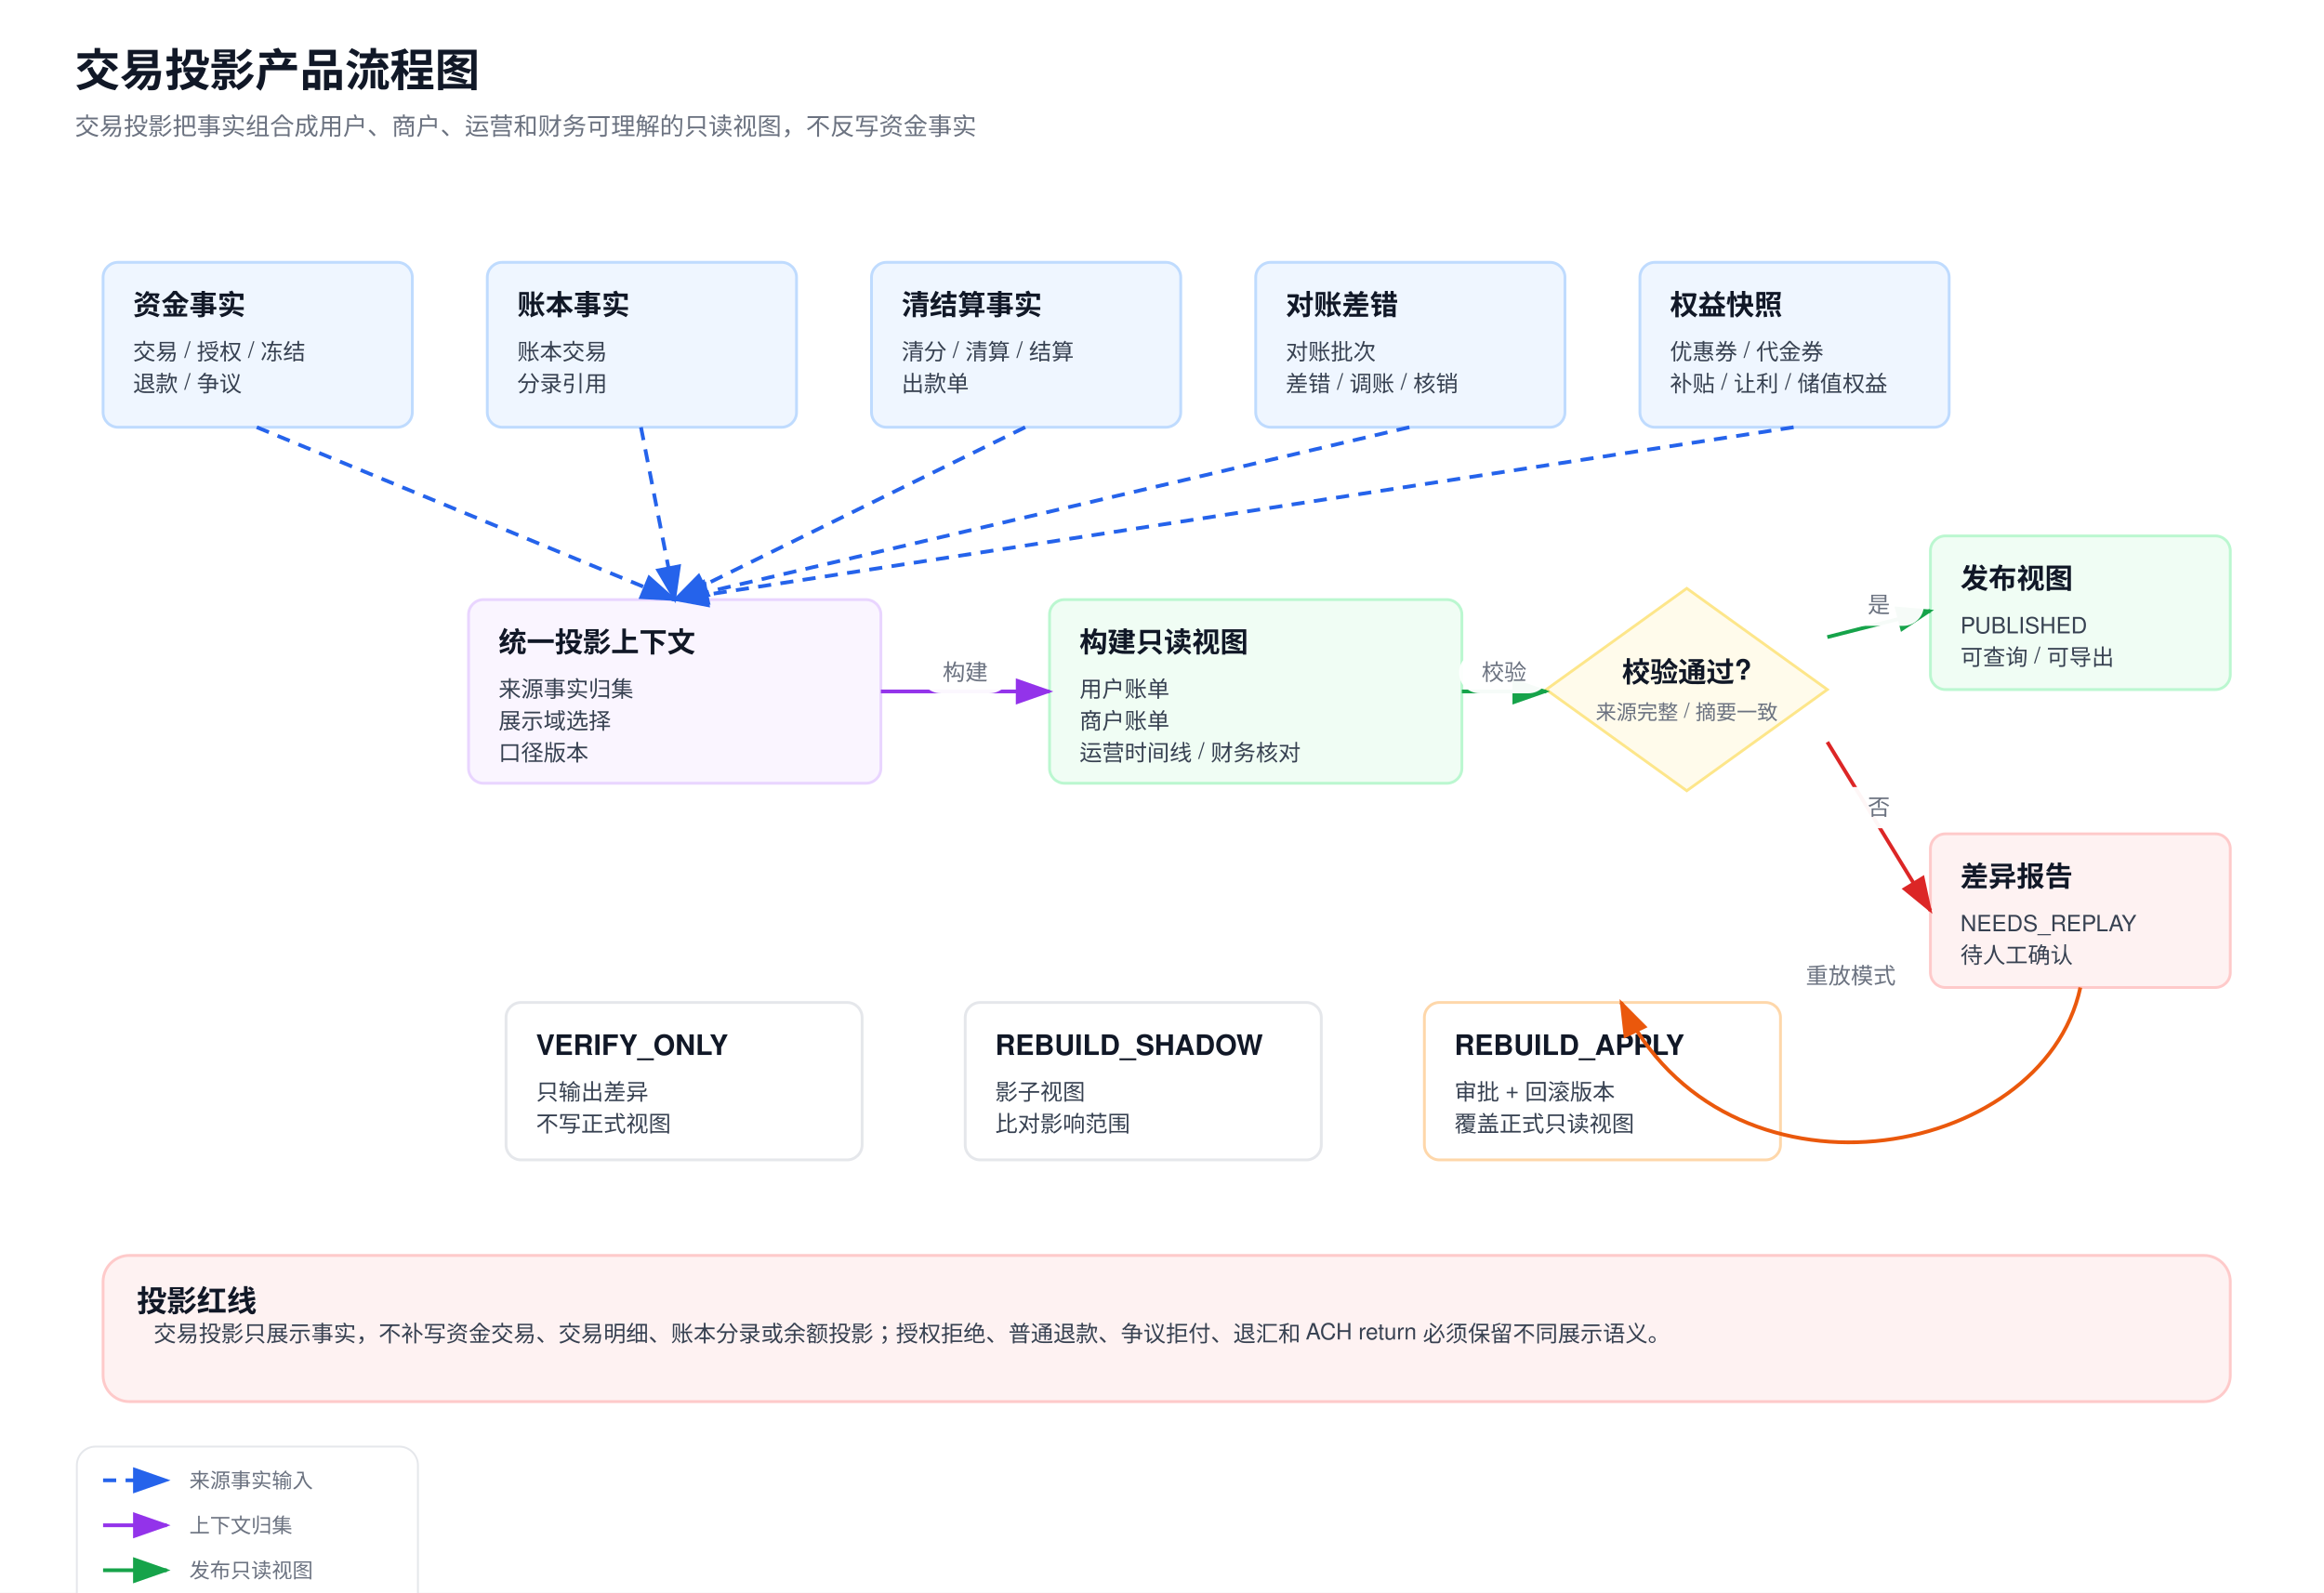
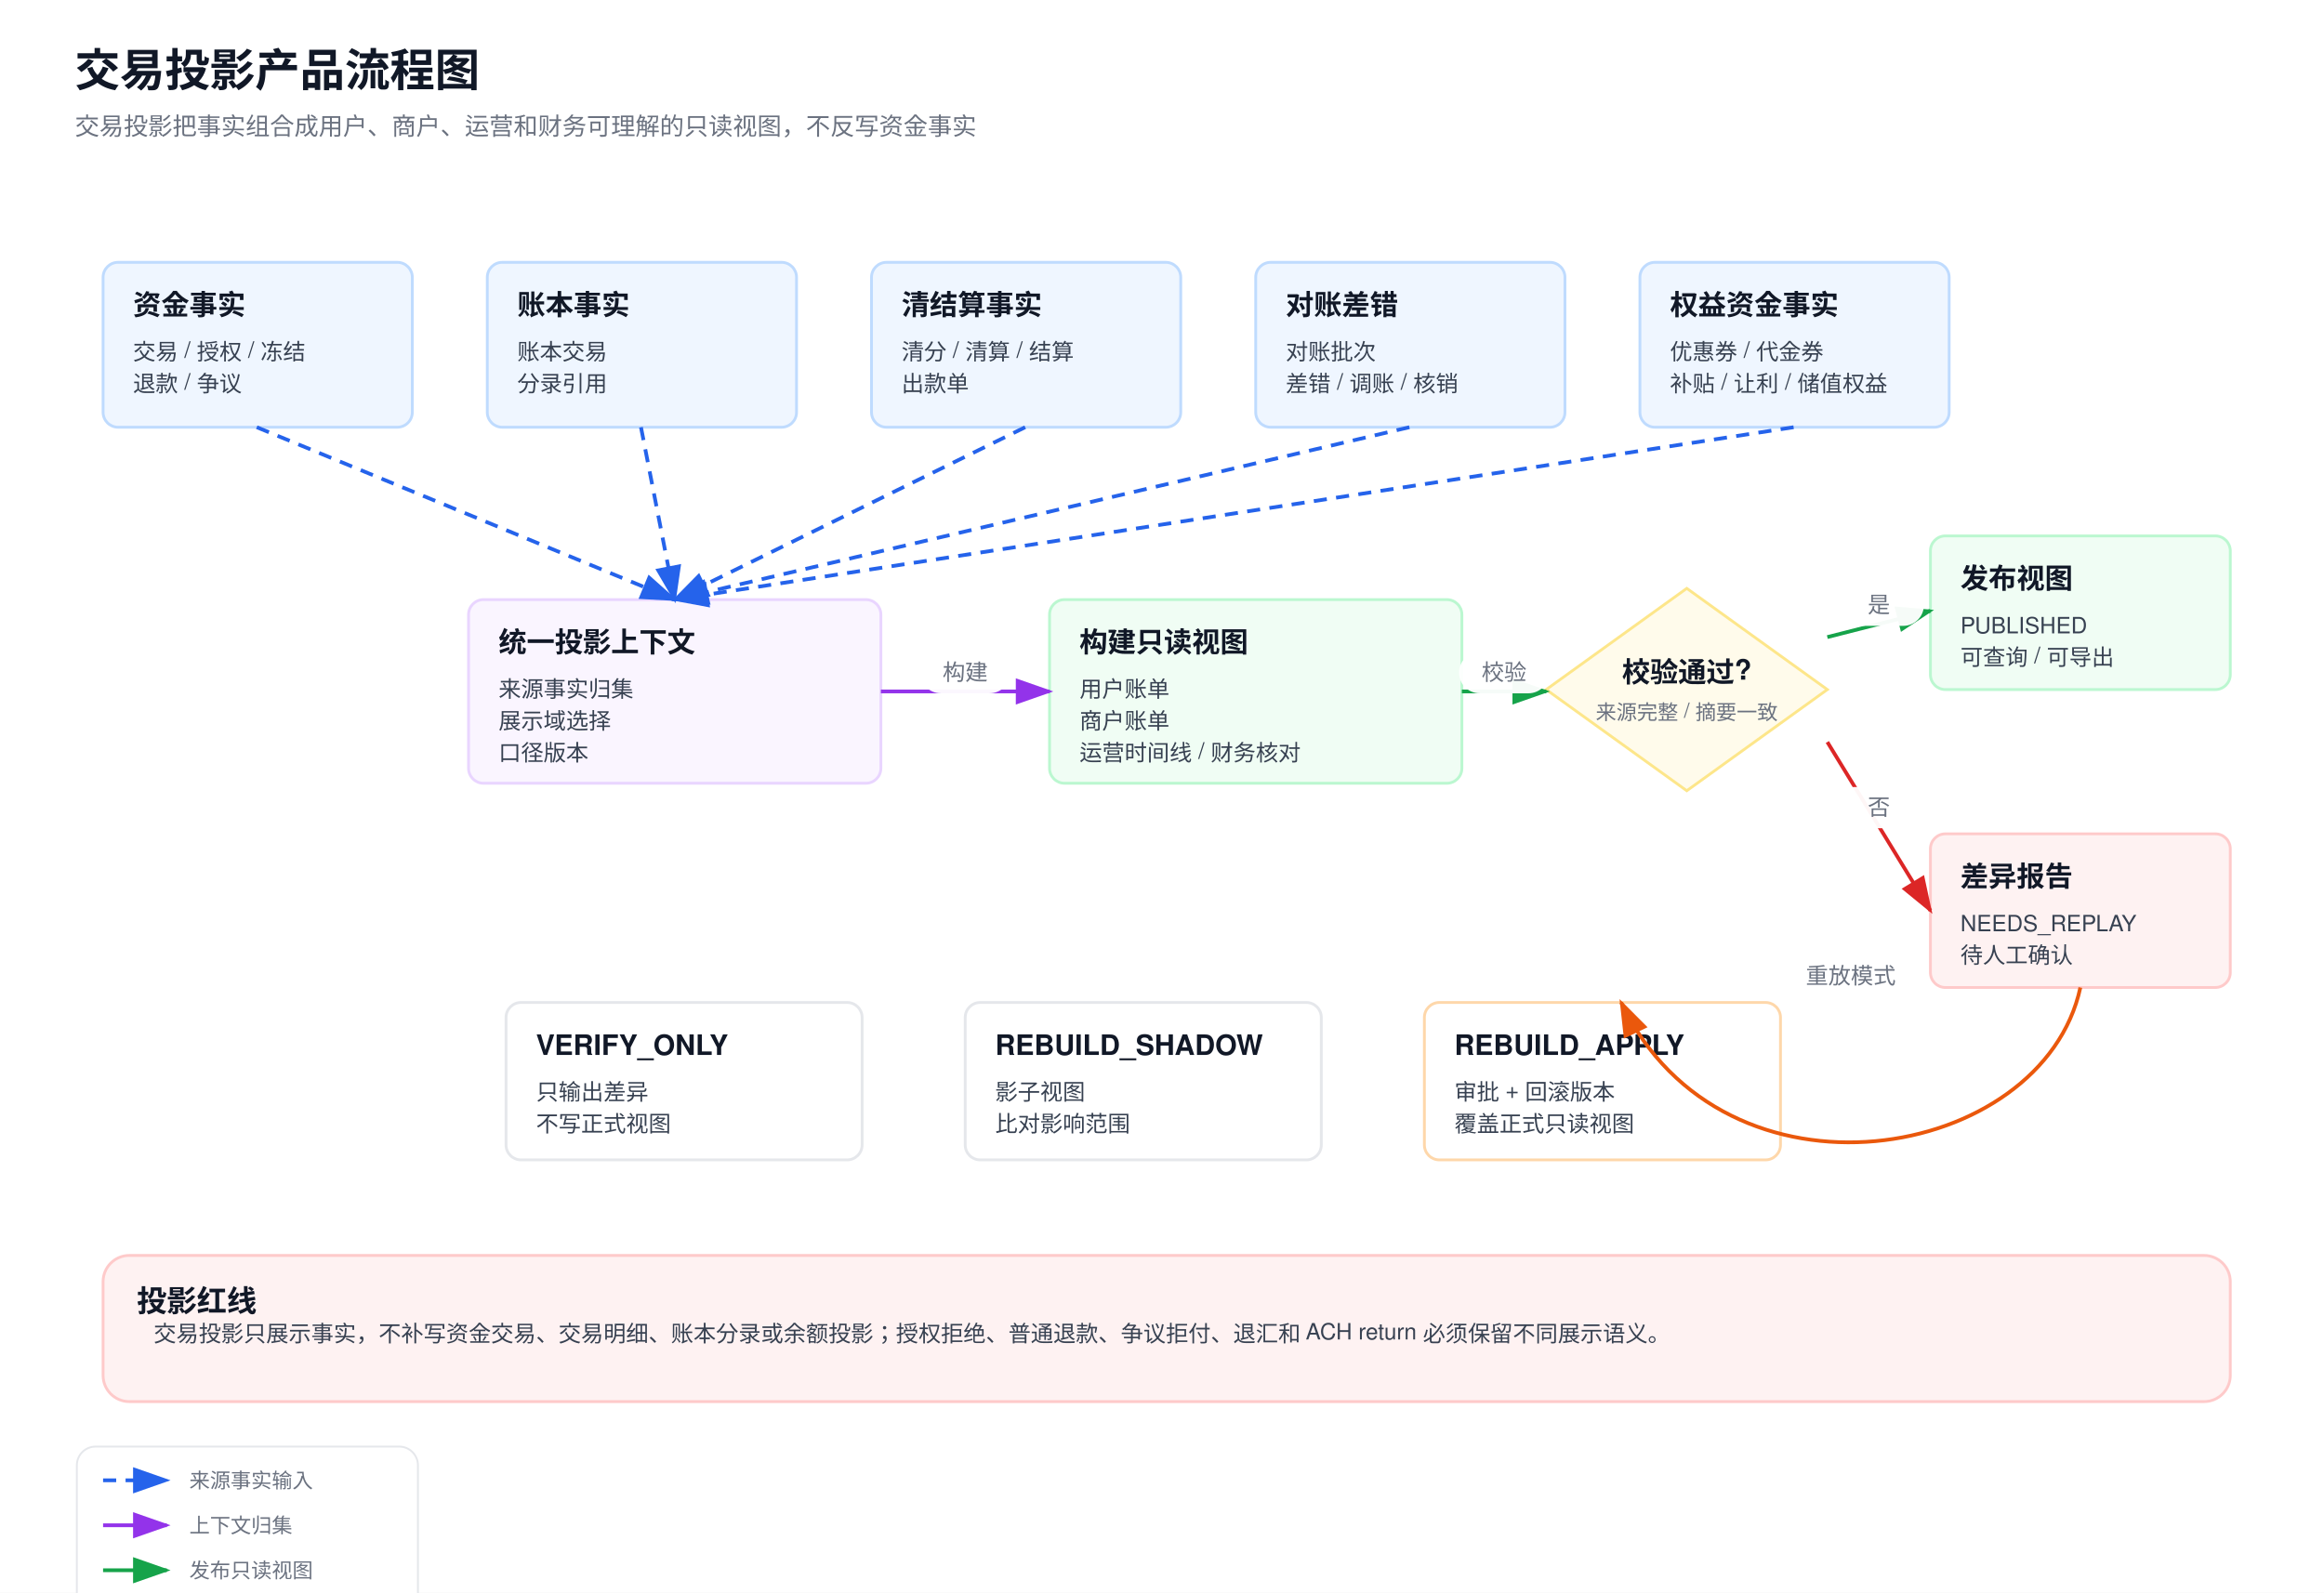
<svg xmlns="http://www.w3.org/2000/svg" viewBox="0 0 1240 850" width="1240" height="850" role="img" aria-label="交易投影产品流程图">
  <style>
text { font-family: 'Helvetica Neue', Helvetica, Arial, 'PingFang SC', 'Microsoft YaHei', 'Microsoft JhengHei', 'SimHei', sans-serif; }
.title { font-size: 24px; font-weight: 700; fill: #111827; }
.subtitle { font-size: 13px; fill: #6b7280; }
.node-title { font-size: 15px; font-weight: 700; fill: #111827; }
.node-text { font-size: 12px; fill: #374151; }
.small { font-size: 11px; fill: #6b7280; }
.lane-title { font-size: 16px; font-weight: 700; fill: #111827; }
.label { font-size: 12px; fill: #6b7280; }
</style>
  <defs>
    <marker id="arrow-blue" markerWidth="10" markerHeight="7" refX="9" refY="3.5" orient="auto" markerUnits="strokeWidth">
      <polygon points="0 0, 10 3.5, 0 7" fill="#2563eb" />
    </marker>
    <marker id="arrow-green" markerWidth="10" markerHeight="7" refX="9" refY="3.5" orient="auto" markerUnits="strokeWidth">
      <polygon points="0 0, 10 3.5, 0 7" fill="#16a34a" />
    </marker>
    <marker id="arrow-rose" markerWidth="10" markerHeight="7" refX="9" refY="3.5" orient="auto" markerUnits="strokeWidth">
      <polygon points="0 0, 10 3.5, 0 7" fill="#dc2626" />
    </marker>
    <marker id="arrow-purple" markerWidth="10" markerHeight="7" refX="9" refY="3.5" orient="auto" markerUnits="strokeWidth">
      <polygon points="0 0, 10 3.5, 0 7" fill="#9333ea" />
    </marker>
    <marker id="arrow-orange" markerWidth="10" markerHeight="7" refX="9" refY="3.5" orient="auto" markerUnits="strokeWidth">
      <polygon points="0 0, 10 3.5, 0 7" fill="#ea580c" />
    </marker>
    <marker id="arrow-gray" markerWidth="10" markerHeight="7" refX="9" refY="3.5" orient="auto" markerUnits="strokeWidth">
      <polygon points="0 0, 10 3.5, 0 7" fill="#6b7280" />
    </marker>
  </defs>
  <rect width="1240" height="850" fill="#ffffff" />
  <text x="40" y="46" class="title">交易投影产品流程图</text>
  <text x="40" y="72" class="subtitle">交易投影把事实组合成用户、商户、运营和财务可理解的只读视图，不反写资金事实</text>
  <g>
    <rect x="55" y="140" width="165" height="88" rx="8" ry="8" fill="#eff6ff" stroke="#bfdbfe" stroke-width="1.5" />
    <text x="71" y="168" class="node-title">资金事实</text>
    <text x="71" y="192" class="node-text" text-anchor="start">
      <tspan x="71" dy="0">交易 / 授权 / 冻结</tspan>
      <tspan x="71" dy="17">退款 / 争议</tspan>
    </text>
  </g>
  <g>
    <rect x="260" y="140" width="165" height="88" rx="8" ry="8" fill="#eff6ff" stroke="#bfdbfe" stroke-width="1.5" />
    <text x="276" y="168" class="node-title">账本事实</text>
    <text x="276" y="192" class="node-text" text-anchor="start">
      <tspan x="276" dy="0">账本交易</tspan>
      <tspan x="276" dy="17">分录引用</tspan>
    </text>
  </g>
  <g>
    <rect x="465" y="140" width="165" height="88" rx="8" ry="8" fill="#eff6ff" stroke="#bfdbfe" stroke-width="1.5" />
    <text x="481" y="168" class="node-title">清结算事实</text>
    <text x="481" y="192" class="node-text" text-anchor="start">
      <tspan x="481" dy="0">清分 / 清算 / 结算</tspan>
      <tspan x="481" dy="17">出款单</tspan>
    </text>
  </g>
  <g>
    <rect x="670" y="140" width="165" height="88" rx="8" ry="8" fill="#eff6ff" stroke="#bfdbfe" stroke-width="1.5" />
    <text x="686" y="168" class="node-title">对账差错</text>
    <text x="686" y="192" class="node-text" text-anchor="start">
      <tspan x="686" dy="0">对账批次</tspan>
      <tspan x="686" dy="17">差错 / 调账 / 核销</tspan>
    </text>
  </g>
  <g>
    <rect x="875" y="140" width="165" height="88" rx="8" ry="8" fill="#eff6ff" stroke="#bfdbfe" stroke-width="1.5" />
-     <text x="891" y="168" class="node-title">权益快照</text>
+     <text x="891" y="168" class="node-title">权益资金事实</text>
    <text x="891" y="192" class="node-text" text-anchor="start">
      <tspan x="891" dy="0">优惠券 / 代金券</tspan>
      <tspan x="891" dy="17">补贴 / 让利 / 储值权益</tspan>
    </text>
  </g>
  <g>
    <rect x="250" y="320" width="220" height="98" rx="8" ry="8" fill="#faf5ff" stroke="#e9d5ff" stroke-width="1.5" />
    <text x="266" y="348" class="node-title">统一投影上下文</text>
    <text x="266" y="372" class="node-text" text-anchor="start">
      <tspan x="266" dy="0">来源事实归集</tspan>
      <tspan x="266" dy="17">展示域选择</tspan>
      <tspan x="266" dy="17">口径版本</tspan>
    </text>
  </g>
  <g>
    <rect x="560" y="320" width="220" height="98" rx="8" ry="8" fill="#f0fdf4" stroke="#bbf7d0" stroke-width="1.5" />
    <text x="576" y="348" class="node-title">构建只读视图</text>
    <text x="576" y="372" class="node-text" text-anchor="start">
      <tspan x="576" dy="0">用户账单</tspan>
      <tspan x="576" dy="17">商户账单</tspan>
      <tspan x="576" dy="17">运营时间线 / 财务核对</tspan>
    </text>
  </g>
  <g>
    <polygon points="900,314 975,368 900,422 825,368" fill="#fffbeb" stroke="#fde68a" stroke-width="1.5" />
    <text x="900" y="364" class="node-title" text-anchor="middle">校验通过?</text>
    <text x="900" y="384" class="small" text-anchor="middle">
      <tspan x="900" dy="0">来源完整 / 摘要一致</tspan>
    </text>
  </g>
  <g>
    <rect x="1030" y="286" width="160" height="82" rx="8" ry="8" fill="#f0fdf4" stroke="#bbf7d0" stroke-width="1.5" />
    <text x="1046" y="314" class="node-title">发布视图</text>
    <text x="1046" y="338" class="node-text" text-anchor="start">
      <tspan x="1046" dy="0">PUBLISHED</tspan>
      <tspan x="1046" dy="17">可查询 / 可导出</tspan>
    </text>
  </g>
  <g>
    <rect x="1030" y="445" width="160" height="82" rx="8" ry="8" fill="#fef2f2" stroke="#fecaca" stroke-width="1.5" />
    <text x="1046" y="473" class="node-title">差异报告</text>
    <text x="1046" y="497" class="node-text" text-anchor="start">
      <tspan x="1046" dy="0">NEEDS_REPLAY</tspan>
      <tspan x="1046" dy="17">待人工确认</tspan>
    </text>
  </g>
  <line x1="137" y1="228" x2="360" y2="320" stroke="#2563eb" stroke-width="2" stroke-dasharray="7 5" marker-end="url(#arrow-blue)" />
  <line x1="342" y1="228" x2="360" y2="320" stroke="#2563eb" stroke-width="2" stroke-dasharray="7 5" marker-end="url(#arrow-blue)" />
  <line x1="547" y1="228" x2="360" y2="320" stroke="#2563eb" stroke-width="2" stroke-dasharray="7 5" marker-end="url(#arrow-blue)" />
  <line x1="752" y1="228" x2="360" y2="320" stroke="#2563eb" stroke-width="2" stroke-dasharray="7 5" marker-end="url(#arrow-blue)" />
  <line x1="957" y1="228" x2="360" y2="320" stroke="#2563eb" stroke-width="2" stroke-dasharray="7 5" marker-end="url(#arrow-blue)" />
  <g>
    <line x1="470" y1="369" x2="560" y2="369" stroke="#9333ea" stroke-width="2" marker-end="url(#arrow-purple)" />
    <rect x="491" y="348" width="48" height="22" rx="11" fill="#ffffff" opacity="0.96" />
    <text x="515" y="363" class="label" text-anchor="middle">构建</text>
  </g>
  <g>
    <line x1="780" y1="369" x2="825" y2="369" stroke="#16a34a" stroke-width="2" marker-end="url(#arrow-green)" />
    <rect x="778.5" y="348" width="48" height="22" rx="11" fill="#ffffff" opacity="0.96" />
    <text x="802.5" y="363" class="label" text-anchor="middle">校验</text>
  </g>
  <g>
    <line x1="975" y1="340" x2="1030" y2="326" stroke="#16a34a" stroke-width="2" marker-end="url(#arrow-green)" />
    <rect x="978.5" y="312" width="48" height="22" rx="11" fill="#ffffff" opacity="0.96" />
    <text x="1002.5" y="327" class="label" text-anchor="middle">是</text>
  </g>
  <g>
    <line x1="975" y1="396" x2="1030" y2="486" stroke="#dc2626" stroke-width="2" marker-end="url(#arrow-rose)" />
    <rect x="978.5" y="420" width="48" height="22" rx="11" fill="#ffffff" opacity="0.96" />
    <text x="1002.5" y="435" class="label" text-anchor="middle">否</text>
  </g>
  <g>
    <rect x="270" y="535" width="190" height="84" rx="8" ry="8" fill="#fff" stroke="#e5e7eb" stroke-width="1.5" />
    <text x="286" y="563" class="node-title">VERIFY_ONLY</text>
    <text x="286" y="587" class="node-text" text-anchor="start">
      <tspan x="286" dy="0">只输出差异</tspan>
      <tspan x="286" dy="17">不写正式视图</tspan>
    </text>
  </g>
  <g>
    <rect x="515" y="535" width="190" height="84" rx="8" ry="8" fill="#fff" stroke="#e5e7eb" stroke-width="1.5" />
    <text x="531" y="563" class="node-title">REBUILD_SHADOW</text>
    <text x="531" y="587" class="node-text" text-anchor="start">
      <tspan x="531" dy="0">影子视图</tspan>
      <tspan x="531" dy="17">比对影响范围</tspan>
    </text>
  </g>
  <g>
    <rect x="760" y="535" width="190" height="84" rx="8" ry="8" fill="#fff" stroke="#fed7aa" stroke-width="1.5" />
    <text x="776" y="563" class="node-title">REBUILD_APPLY</text>
    <text x="776" y="587" class="node-text" text-anchor="start">
      <tspan x="776" dy="0">审批 + 回滚版本</tspan>
      <tspan x="776" dy="17">覆盖正式只读视图</tspan>
    </text>
  </g>
  <g>
    <path d="M 1110 527 C 1090 620, 920 650, 865 535" fill="none" stroke="#ea580c" stroke-width="2" marker-end="url(#arrow-orange)" />
    <rect x="957.5" y="510" width="60" height="22" rx="11" fill="#ffffff" opacity="0.96" />
    <text x="987.5" y="525" class="label" text-anchor="middle">重放模式</text>
  </g>
  <g>
    <rect x="55" y="670" width="1135" height="78" rx="14" ry="14" fill="#fef2f2" stroke="#fecaca" stroke-width="1.5" />
    <text x="73" y="700" class="lane-title">投影红线</text>
  </g>
  <text x="82" y="716" class="node-text" text-anchor="start">
    <tspan x="82" dy="0">交易投影只展示事实，不补写资金交易、交易明细、账本分录或余额投影；授权拒绝、普通退款、争议拒付、退汇和 ACH return 必须保留不同展示语义。</tspan>
  </text>
  <g transform="translate(55,790)">
    <rect x="-14" y="-18" width="182" height="140" rx="10" fill="#ffffff" stroke="#e5e7eb" />
    <line x1="0" y1="0" x2="34" y2="0" stroke="#2563eb" stroke-width="2" marker-end="url(#arrow-blue)" stroke-dasharray="7 5" />
    <text x="46" y="4" class="small">来源事实输入</text>
    <line x1="0" y1="24" x2="34" y2="24" stroke="#9333ea" stroke-width="2" marker-end="url(#arrow-purple)" />
    <text x="46" y="28" class="small">上下文归集</text>
    <line x1="0" y1="48" x2="34" y2="48" stroke="#16a34a" stroke-width="2" marker-end="url(#arrow-green)" />
    <text x="46" y="52" class="small">发布只读视图</text>
    <line x1="0" y1="72" x2="34" y2="72" stroke="#ea580c" stroke-width="2" marker-end="url(#arrow-orange)" />
    <text x="46" y="76" class="small">受控重放</text>
    <line x1="0" y1="96" x2="34" y2="96" stroke="#dc2626" stroke-width="2" marker-end="url(#arrow-rose)" />
    <text x="46" y="100" class="small">差异和红线</text>
  </g>
</svg>
